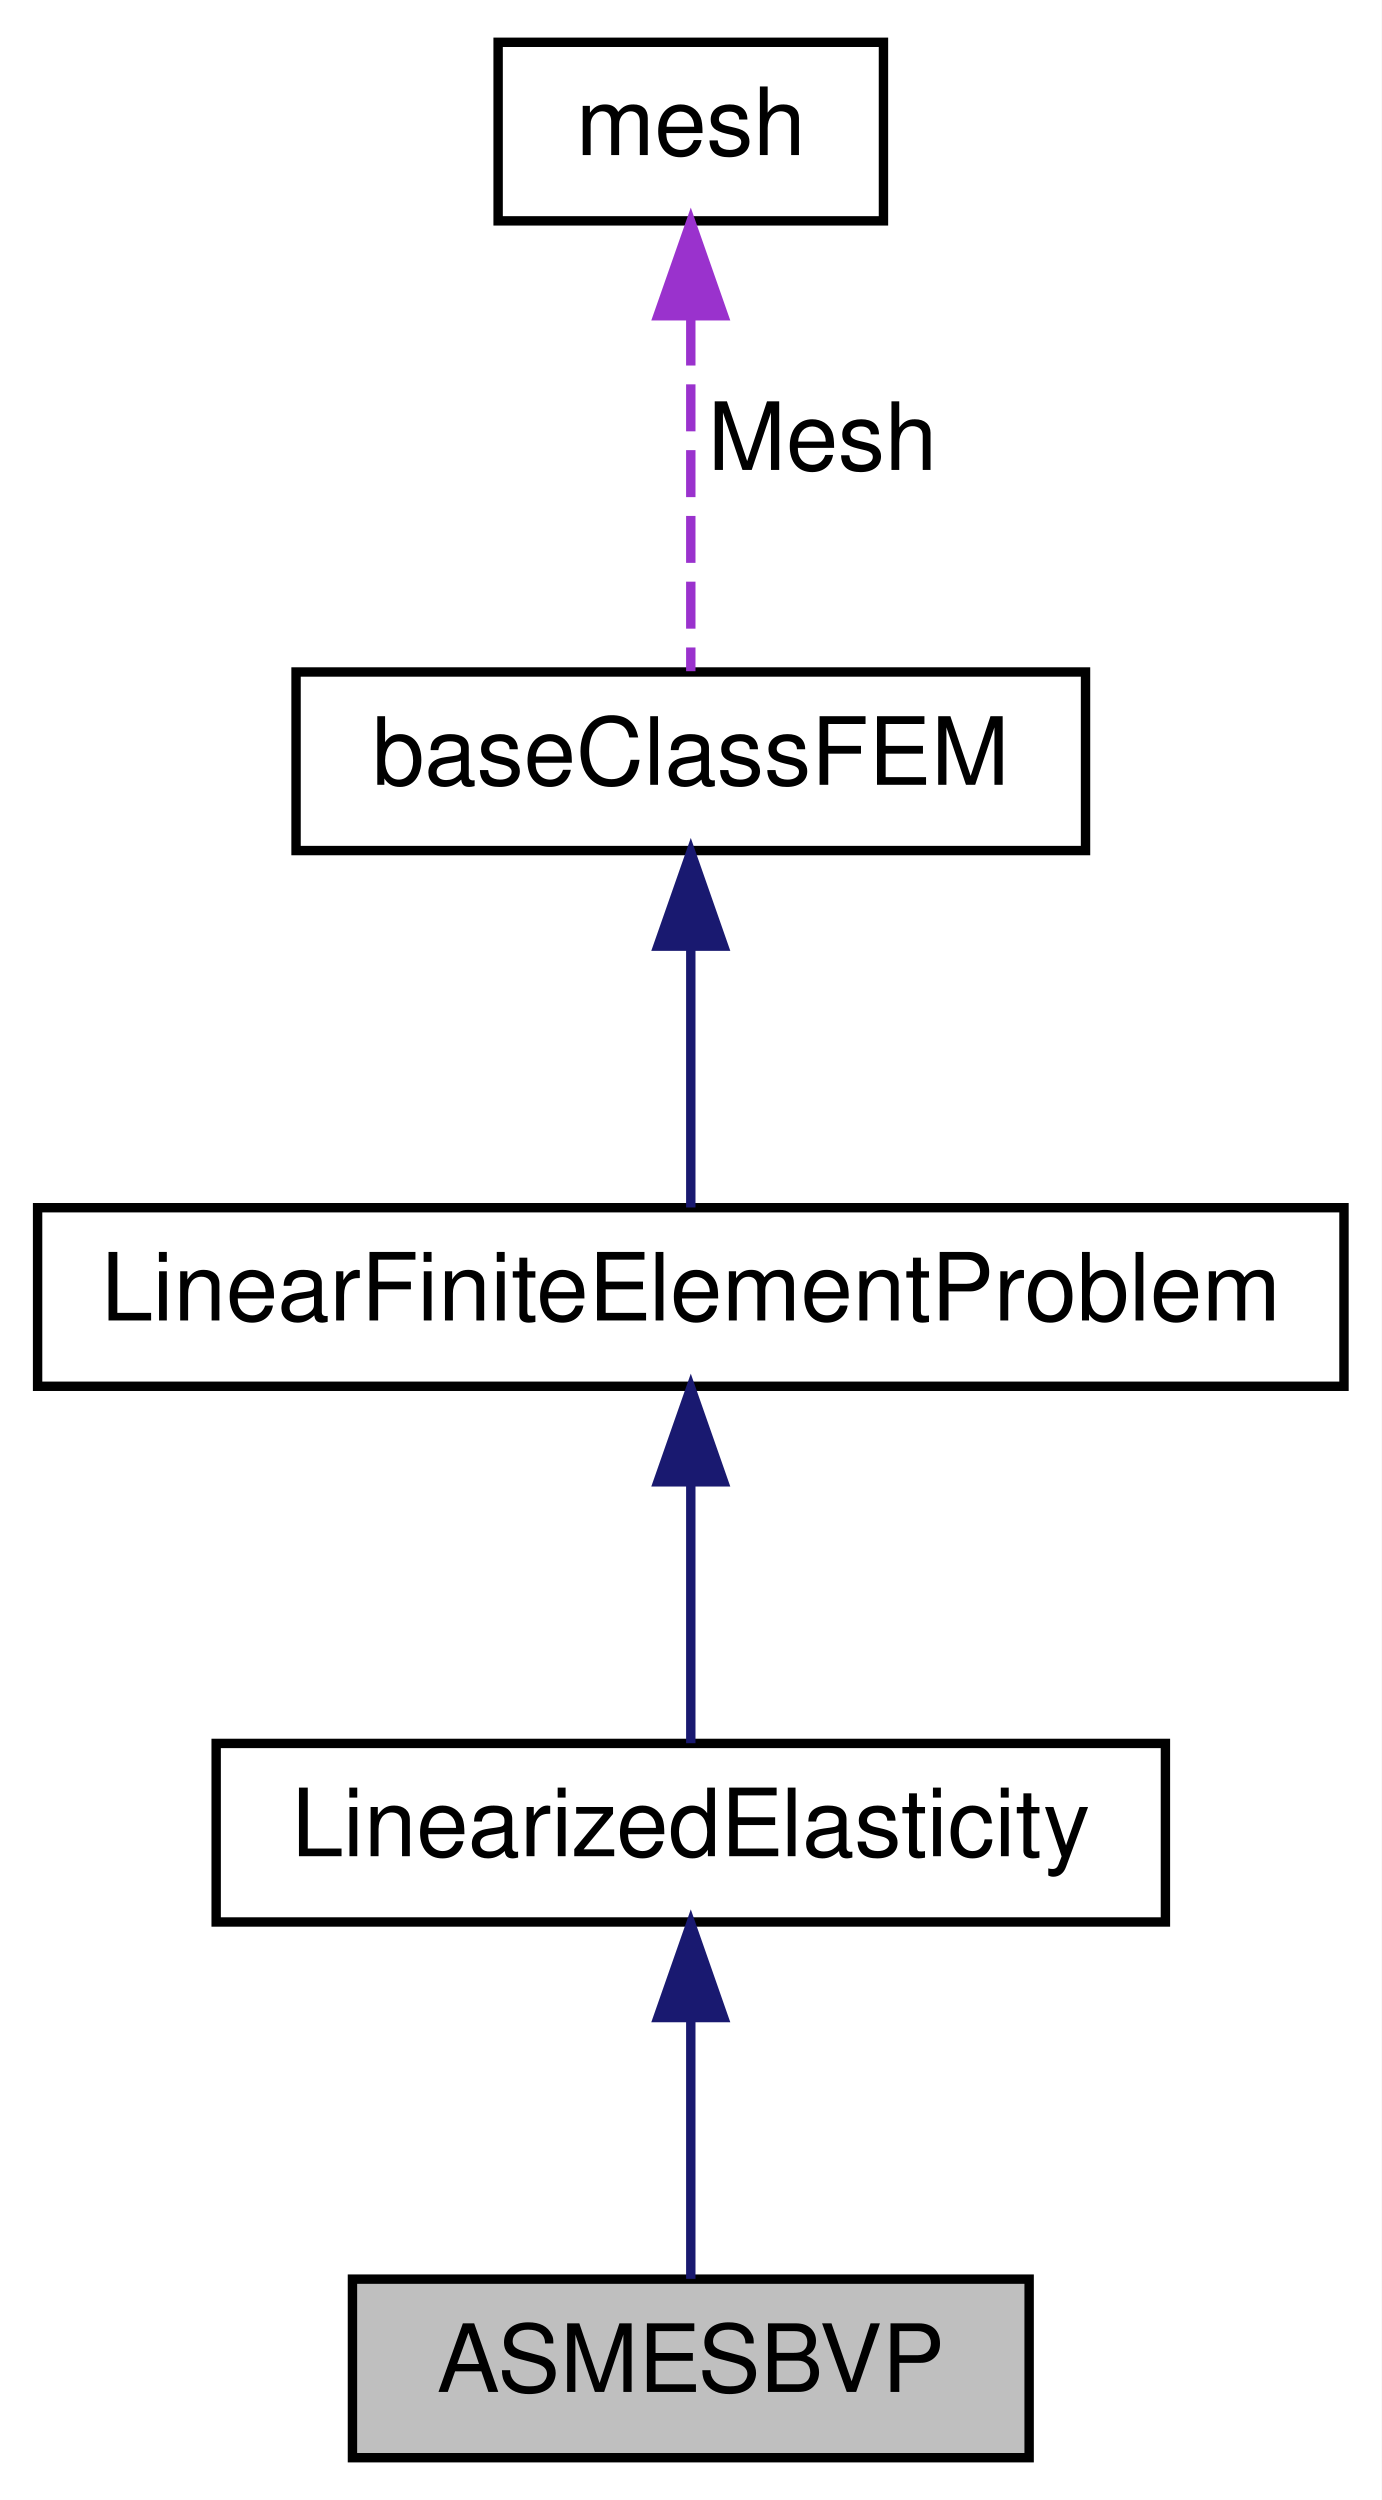
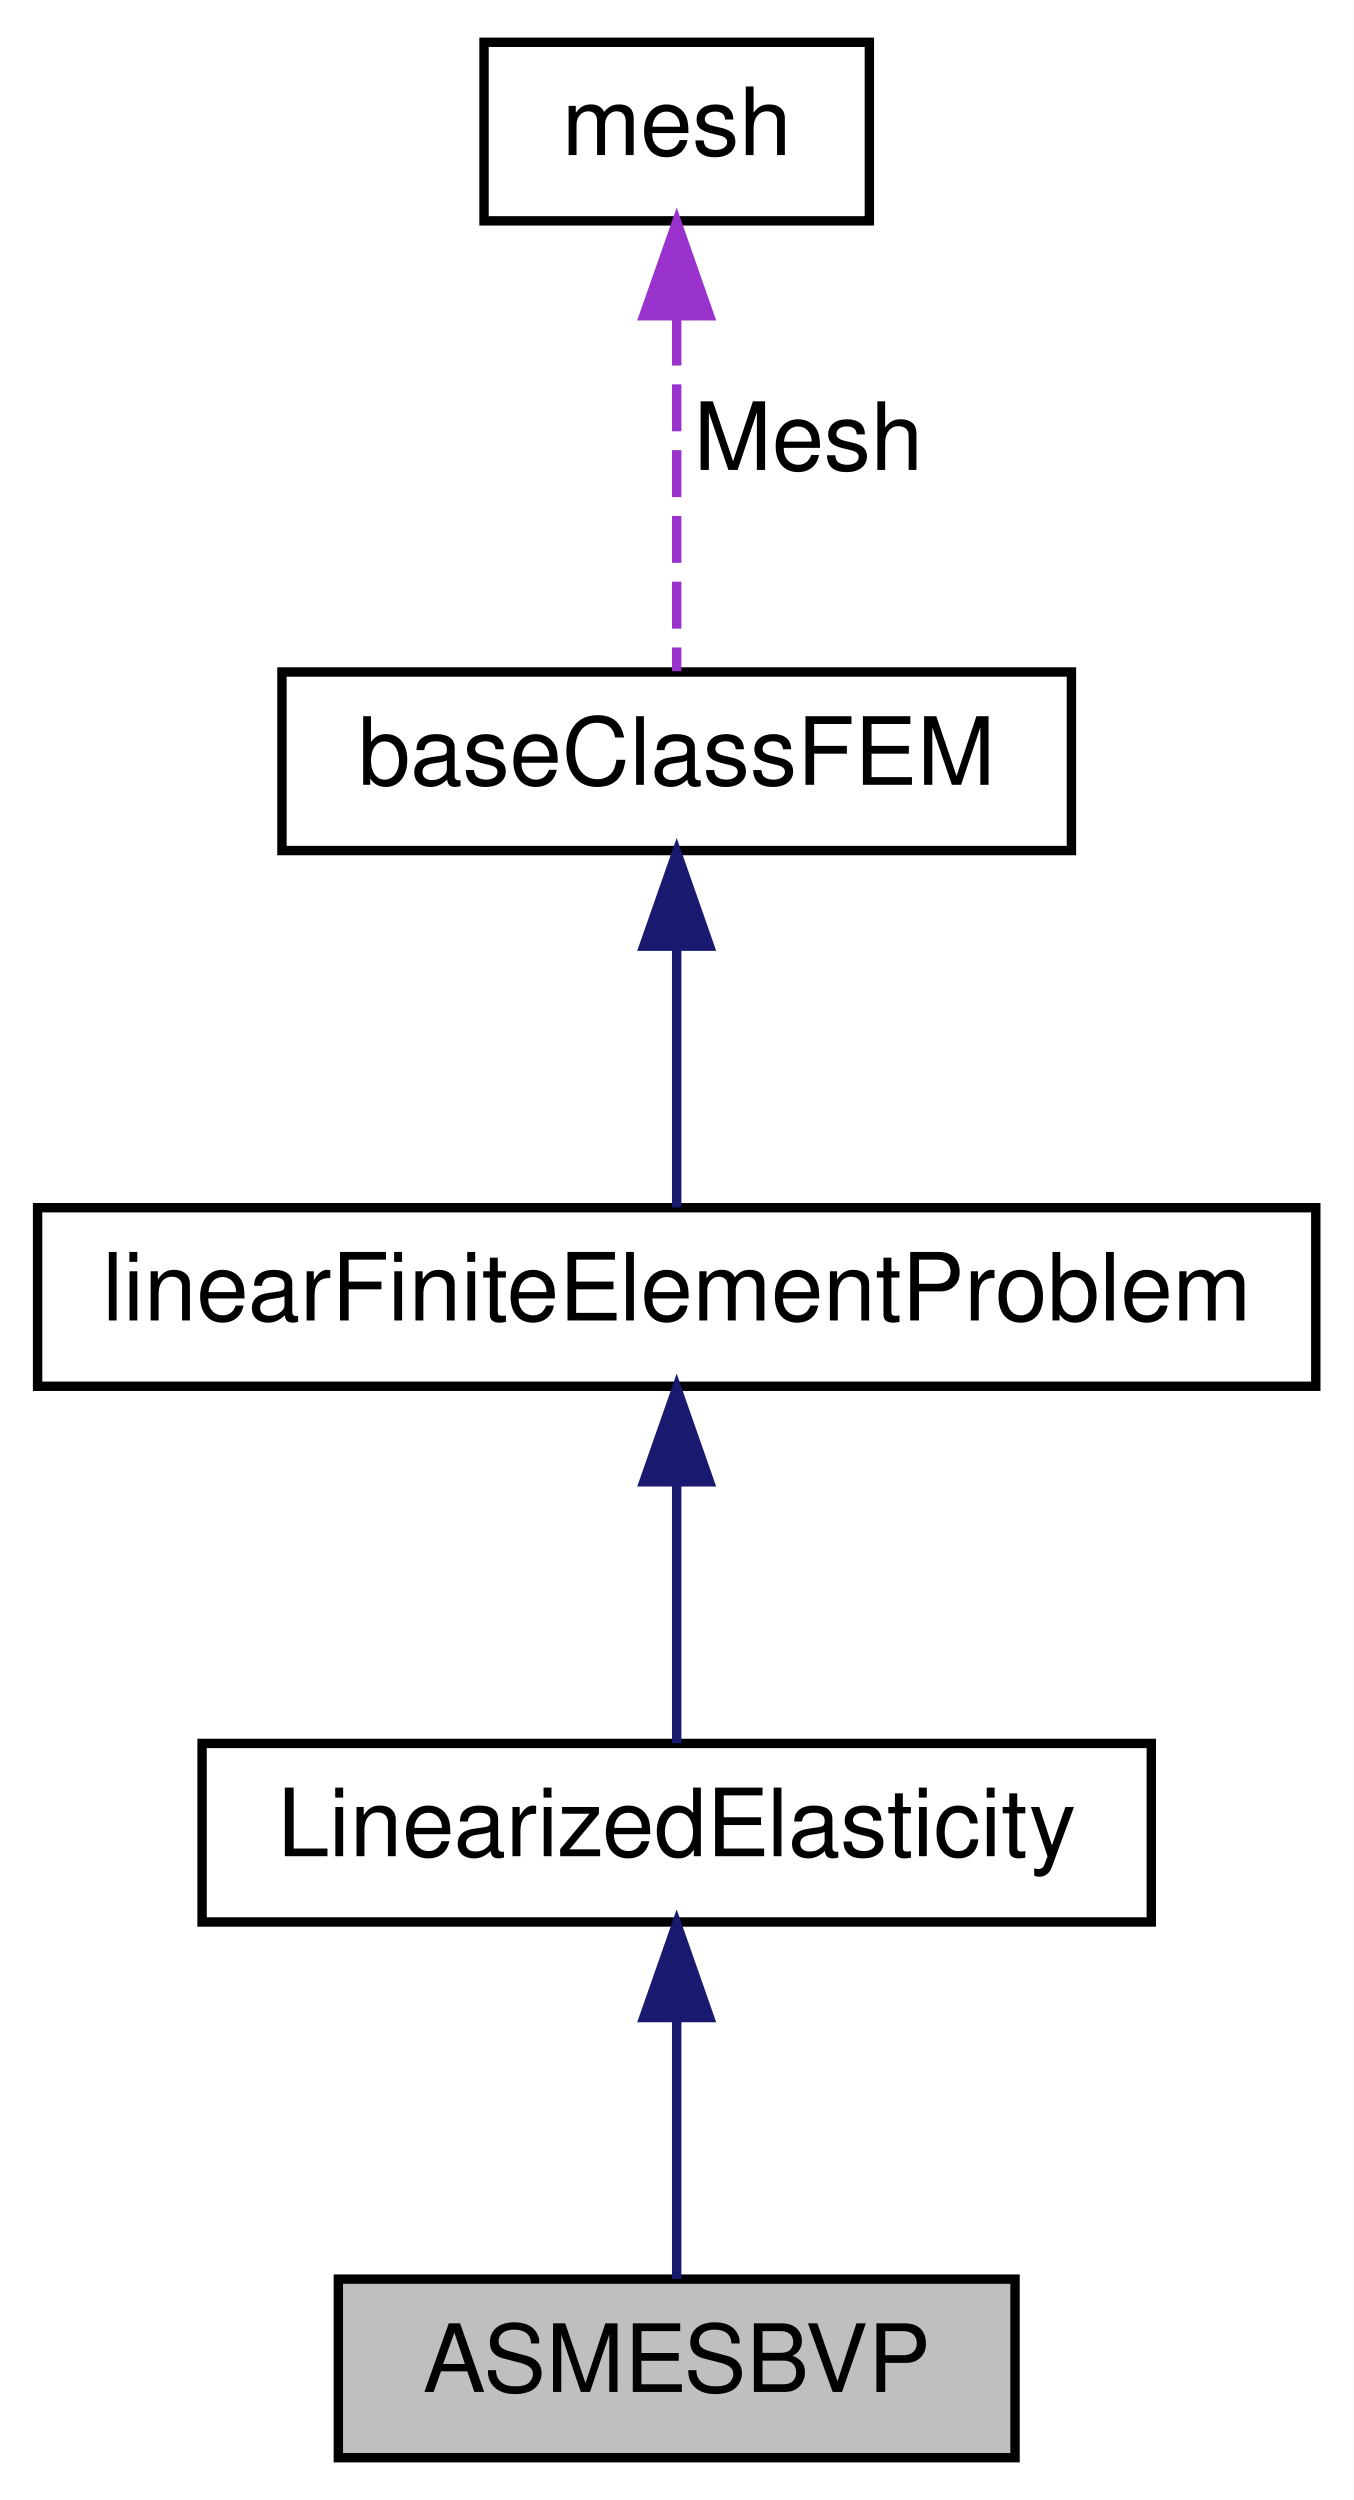
- <svg xmlns="http://www.w3.org/2000/svg" xmlns:xlink="http://www.w3.org/1999/xlink" width="147pt" height="266pt" viewBox="0.00 0.00 147.00 266.00">
+ <svg xmlns="http://www.w3.org/2000/svg" xmlns:xlink="http://www.w3.org/1999/xlink" width="144pt" height="266pt" viewBox="0.00 0.00 144.00 266.00">
  <g id="graph0" class="graph" transform="scale(1 1) rotate(0) translate(4 262)">
-     <polygon fill="#ffffff" stroke="transparent" points="-4,4 -4,-262 143,-262 143,4 -4,4" />
+     <polygon fill="#ffffff" stroke="transparent" points="-4,4 -4,-262 140,-262 140,4 -4,4" />
    <g id="node1" class="node">
-       <polygon fill="#bfbfbf" stroke="#000000" points="33.5,-.5 33.5,-19.5 105.5,-19.5 105.5,-.5 33.5,-.5" />
-       <text text-anchor="middle" x="69.5" y="-7.5" font-family="Helvetica,sans-Serif" font-size="10.00" fill="#000000">ASMESBVP</text>
+       <polygon fill="#bfbfbf" stroke="#000000" points="32,-.5 32,-19.5 104,-19.5 104,-.5 32,-.5" />
+       <text text-anchor="middle" x="68" y="-7.5" font-family="Helvetica,sans-Serif" font-size="10.00" fill="#000000">ASMESBVP</text>
    </g>
    <g id="node2" class="node">
      <g id="a_node2">
        <a xlink:href="../../d9/df7/class_linearized_elasticity.html" target="_top" xlink:title="LinearizedElasticity">
-           <polygon fill="#ffffff" stroke="#000000" points="19,-57.5 19,-76.5 120,-76.5 120,-57.5 19,-57.5" />
-           <text text-anchor="middle" x="69.5" y="-64.5" font-family="Helvetica,sans-Serif" font-size="10.00" fill="#000000">LinearizedElasticity</text>
+           <polygon fill="#ffffff" stroke="#000000" points="17.5,-57.5 17.5,-76.5 118.5,-76.5 118.5,-57.5 17.5,-57.5" />
+           <text text-anchor="middle" x="68" y="-64.5" font-family="Helvetica,sans-Serif" font-size="10.00" fill="#000000">LinearizedElasticity</text>
        </a>
      </g>
    </g>
    <g id="edge1" class="edge">
-       <path fill="none" stroke="#191970" d="M69.5,-47.234C69.5,-37.849 69.5,-27.065 69.5,-19.526" />
-       <polygon fill="#191970" stroke="#191970" points="66,-47.331 69.5,-57.331 73,-47.331 66,-47.331" />
+       <path fill="none" stroke="#191970" d="M68,-47.234C68,-37.849 68,-27.065 68,-19.526" />
+       <polygon fill="#191970" stroke="#191970" points="64.5,-47.331 68,-57.331 71.5,-47.331 64.5,-47.331" />
    </g>
    <g id="node3" class="node">
      <g id="a_node3">
-         <a xlink:href="../../d8/de3/class_linear_finite_element_problem.html" target="_top" xlink:title="LinearFiniteElementProblem">
-           <polygon fill="#ffffff" stroke="#000000" points="0,-114.5 0,-133.5 139,-133.5 139,-114.5 0,-114.5" />
-           <text text-anchor="middle" x="69.5" y="-121.5" font-family="Helvetica,sans-Serif" font-size="10.00" fill="#000000">LinearFiniteElementProblem</text>
+         <a xlink:href="../../dc/d01/classlinear_finite_element_problem.html" target="_top" xlink:title="linearFiniteElementProblem">
+           <polygon fill="#ffffff" stroke="#000000" points="0,-114.5 0,-133.5 136,-133.5 136,-114.5 0,-114.5" />
+           <text text-anchor="middle" x="68" y="-121.5" font-family="Helvetica,sans-Serif" font-size="10.00" fill="#000000">linearFiniteElementProblem</text>
        </a>
      </g>
    </g>
    <g id="edge2" class="edge">
-       <path fill="none" stroke="#191970" d="M69.5,-104.234C69.5,-94.849 69.5,-84.065 69.5,-76.526" />
-       <polygon fill="#191970" stroke="#191970" points="66,-104.331 69.5,-114.331 73,-104.331 66,-104.331" />
+       <path fill="none" stroke="#191970" d="M68,-104.234C68,-94.849 68,-84.065 68,-76.526" />
+       <polygon fill="#191970" stroke="#191970" points="64.5,-104.331 68,-114.331 71.5,-104.331 64.5,-104.331" />
    </g>
    <g id="node4" class="node">
      <g id="a_node4">
        <a xlink:href="../../d2/d31/classbase_class_f_e_m.html" target="_top" xlink:title="baseClassFEM">
-           <polygon fill="#ffffff" stroke="#000000" points="27.5,-171.5 27.5,-190.5 111.5,-190.5 111.5,-171.5 27.5,-171.5" />
-           <text text-anchor="middle" x="69.5" y="-178.5" font-family="Helvetica,sans-Serif" font-size="10.00" fill="#000000">baseClassFEM</text>
+           <polygon fill="#ffffff" stroke="#000000" points="26,-171.5 26,-190.5 110,-190.5 110,-171.5 26,-171.5" />
+           <text text-anchor="middle" x="68" y="-178.5" font-family="Helvetica,sans-Serif" font-size="10.00" fill="#000000">baseClassFEM</text>
        </a>
      </g>
    </g>
    <g id="edge3" class="edge">
-       <path fill="none" stroke="#191970" d="M69.5,-161.234C69.5,-151.849 69.5,-141.065 69.5,-133.526" />
-       <polygon fill="#191970" stroke="#191970" points="66,-161.331 69.5,-171.331 73,-161.331 66,-161.331" />
+       <path fill="none" stroke="#191970" d="M68,-161.234C68,-151.849 68,-141.065 68,-133.526" />
+       <polygon fill="#191970" stroke="#191970" points="64.5,-161.331 68,-171.331 71.5,-161.331 64.5,-161.331" />
    </g>
    <g id="node5" class="node">
      <g id="a_node5">
        <a xlink:href="../../d6/d6b/classmesh.html" target="_top" xlink:title="mesh">
-           <polygon fill="#ffffff" stroke="#000000" points="49,-238.5 49,-257.5 90,-257.5 90,-238.5 49,-238.5" />
-           <text text-anchor="middle" x="69.5" y="-245.5" font-family="Helvetica,sans-Serif" font-size="10.00" fill="#000000">mesh</text>
+           <polygon fill="#ffffff" stroke="#000000" points="47.5,-238.5 47.5,-257.5 88.5,-257.5 88.5,-238.5 47.5,-238.5" />
+           <text text-anchor="middle" x="68" y="-245.5" font-family="Helvetica,sans-Serif" font-size="10.00" fill="#000000">mesh</text>
        </a>
      </g>
    </g>
    <g id="edge4" class="edge">
-       <path fill="none" stroke="#9a32cd" stroke-dasharray="5,2" d="M69.5,-228.108C69.5,-215.714 69.5,-200.326 69.5,-190.582" />
-       <polygon fill="#9a32cd" stroke="#9a32cd" points="66,-228.4 69.5,-238.4 73,-228.401 66,-228.4" />
-       <text text-anchor="middle" x="83.5" y="-212" font-family="Helvetica,sans-Serif" font-size="10.00" fill="#000000"> Mesh</text>
+       <path fill="none" stroke="#9a32cd" stroke-dasharray="5,2" d="M68,-228.108C68,-215.714 68,-200.326 68,-190.582" />
+       <polygon fill="#9a32cd" stroke="#9a32cd" points="64.5,-228.4 68,-238.4 71.5,-228.401 64.5,-228.4" />
+       <text text-anchor="middle" x="82" y="-212" font-family="Helvetica,sans-Serif" font-size="10.00" fill="#000000"> Mesh</text>
    </g>
  </g>
</svg>
